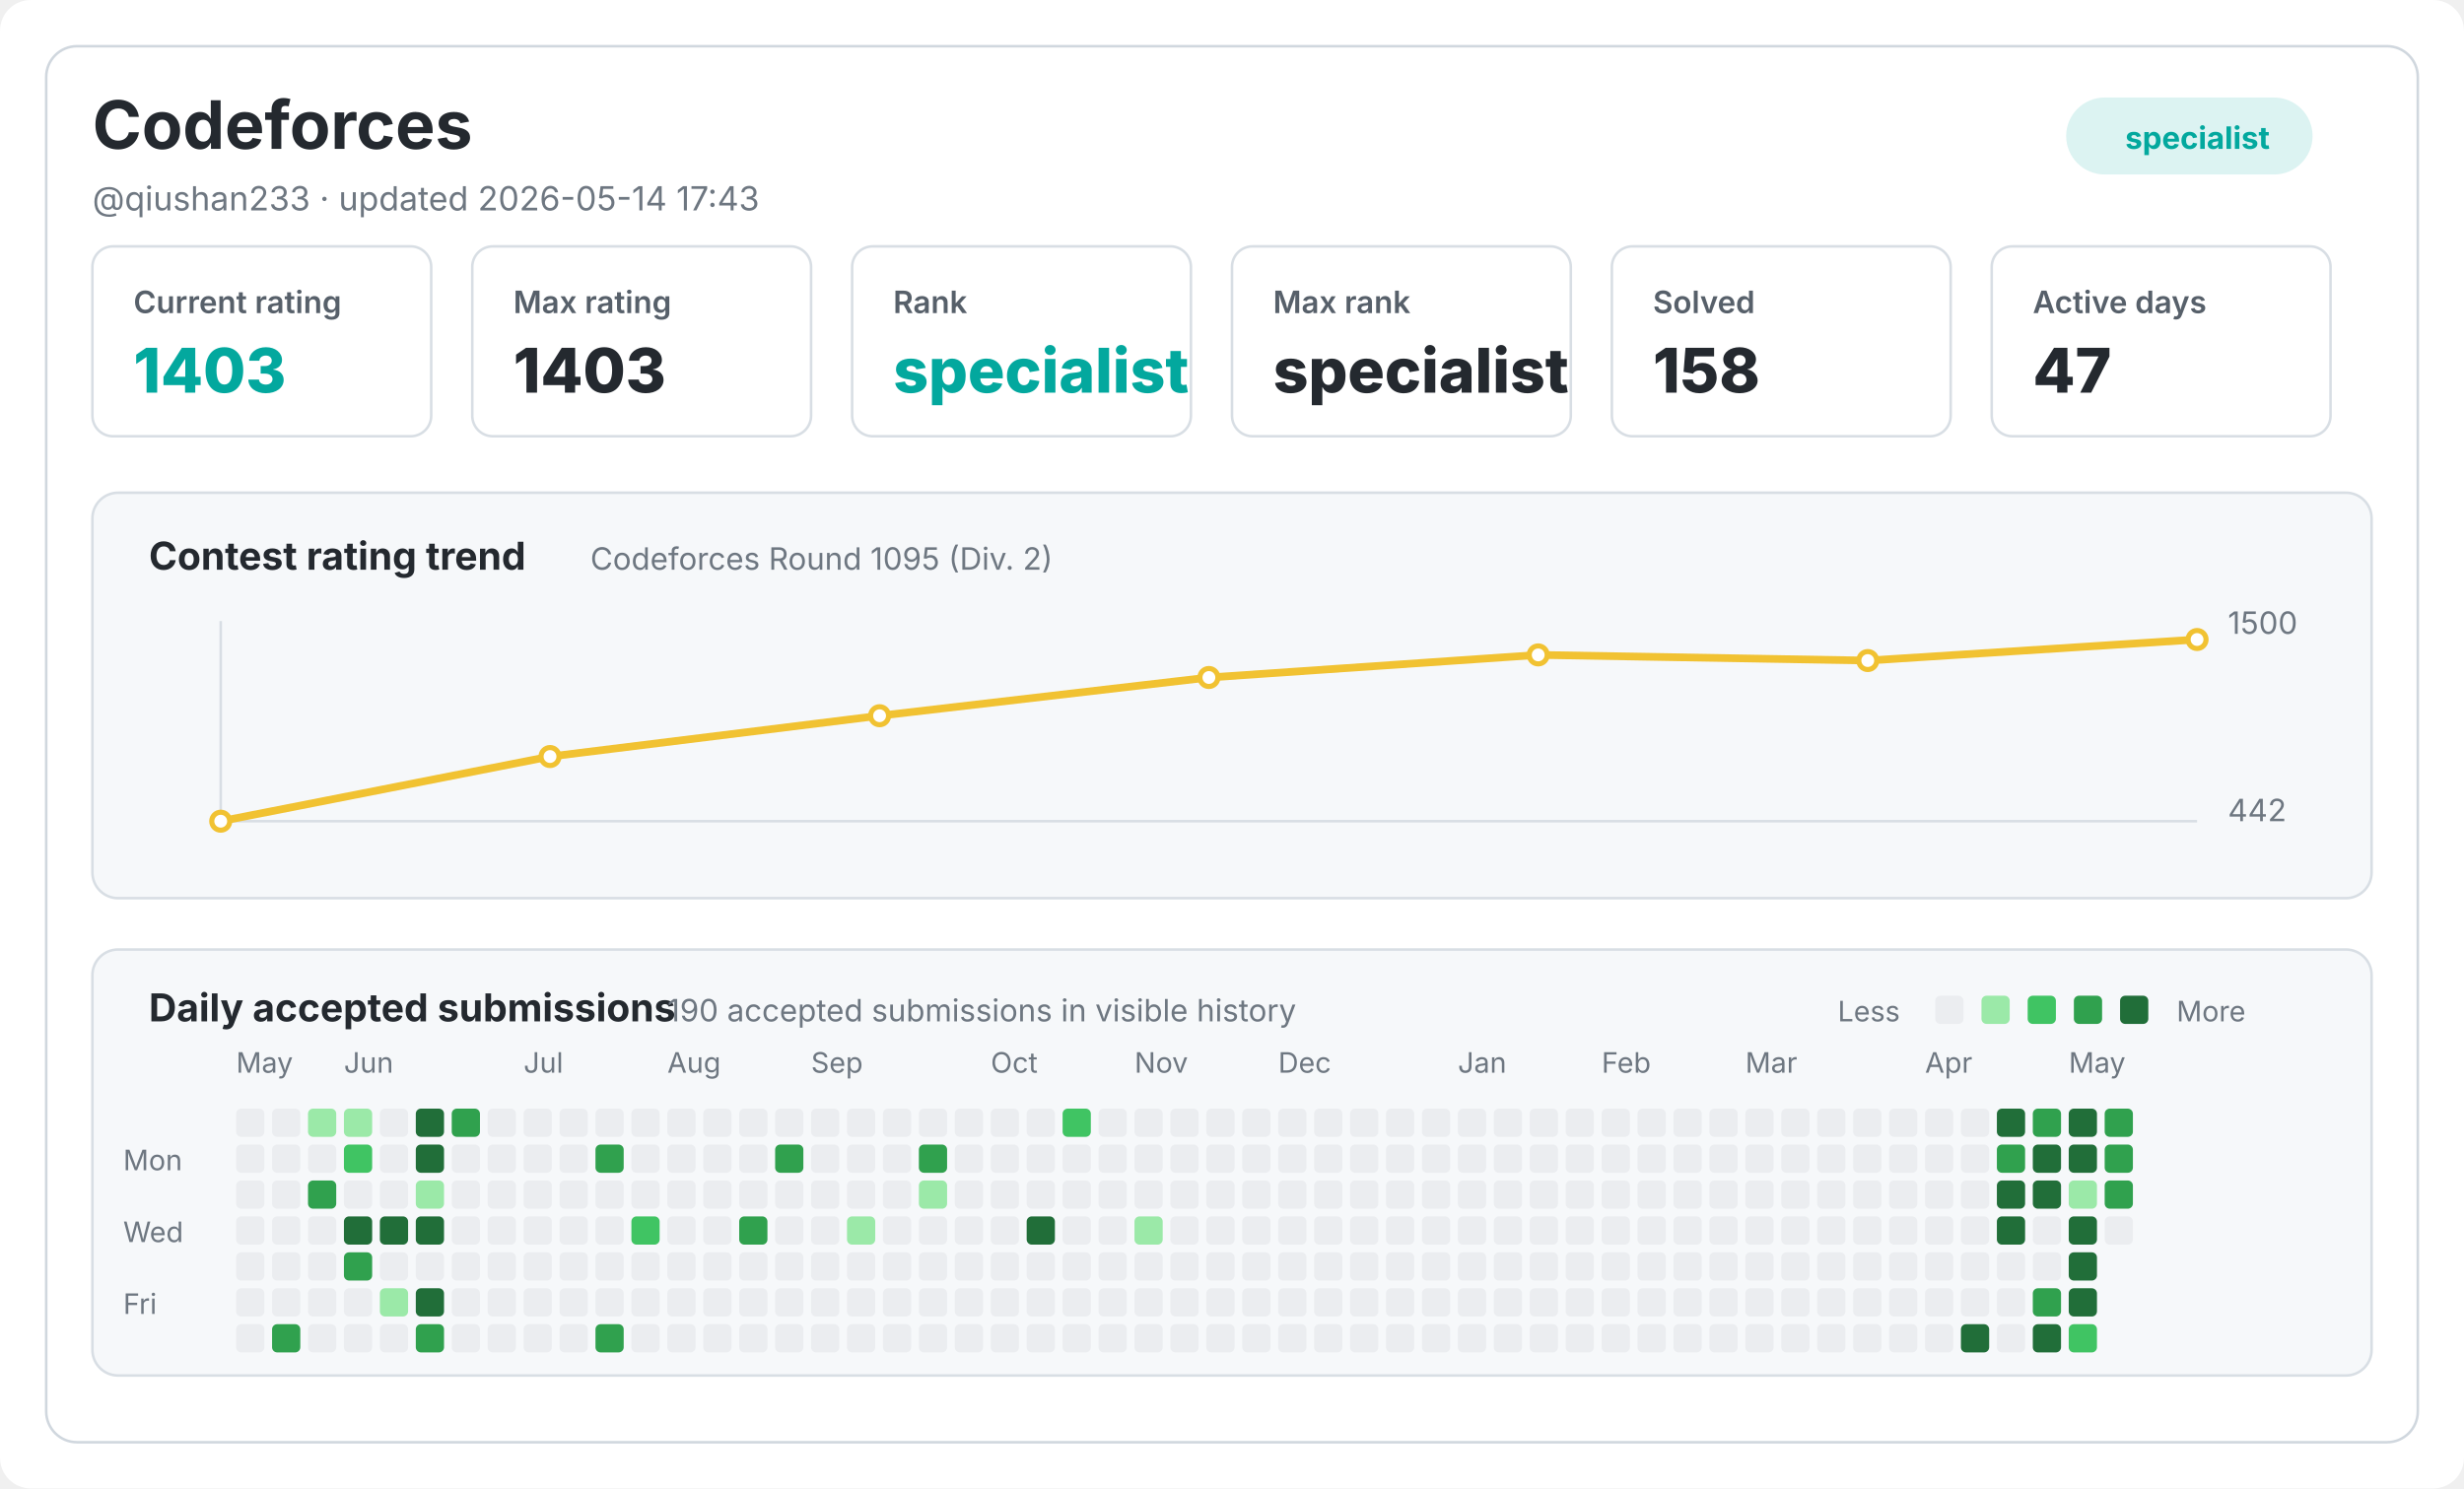
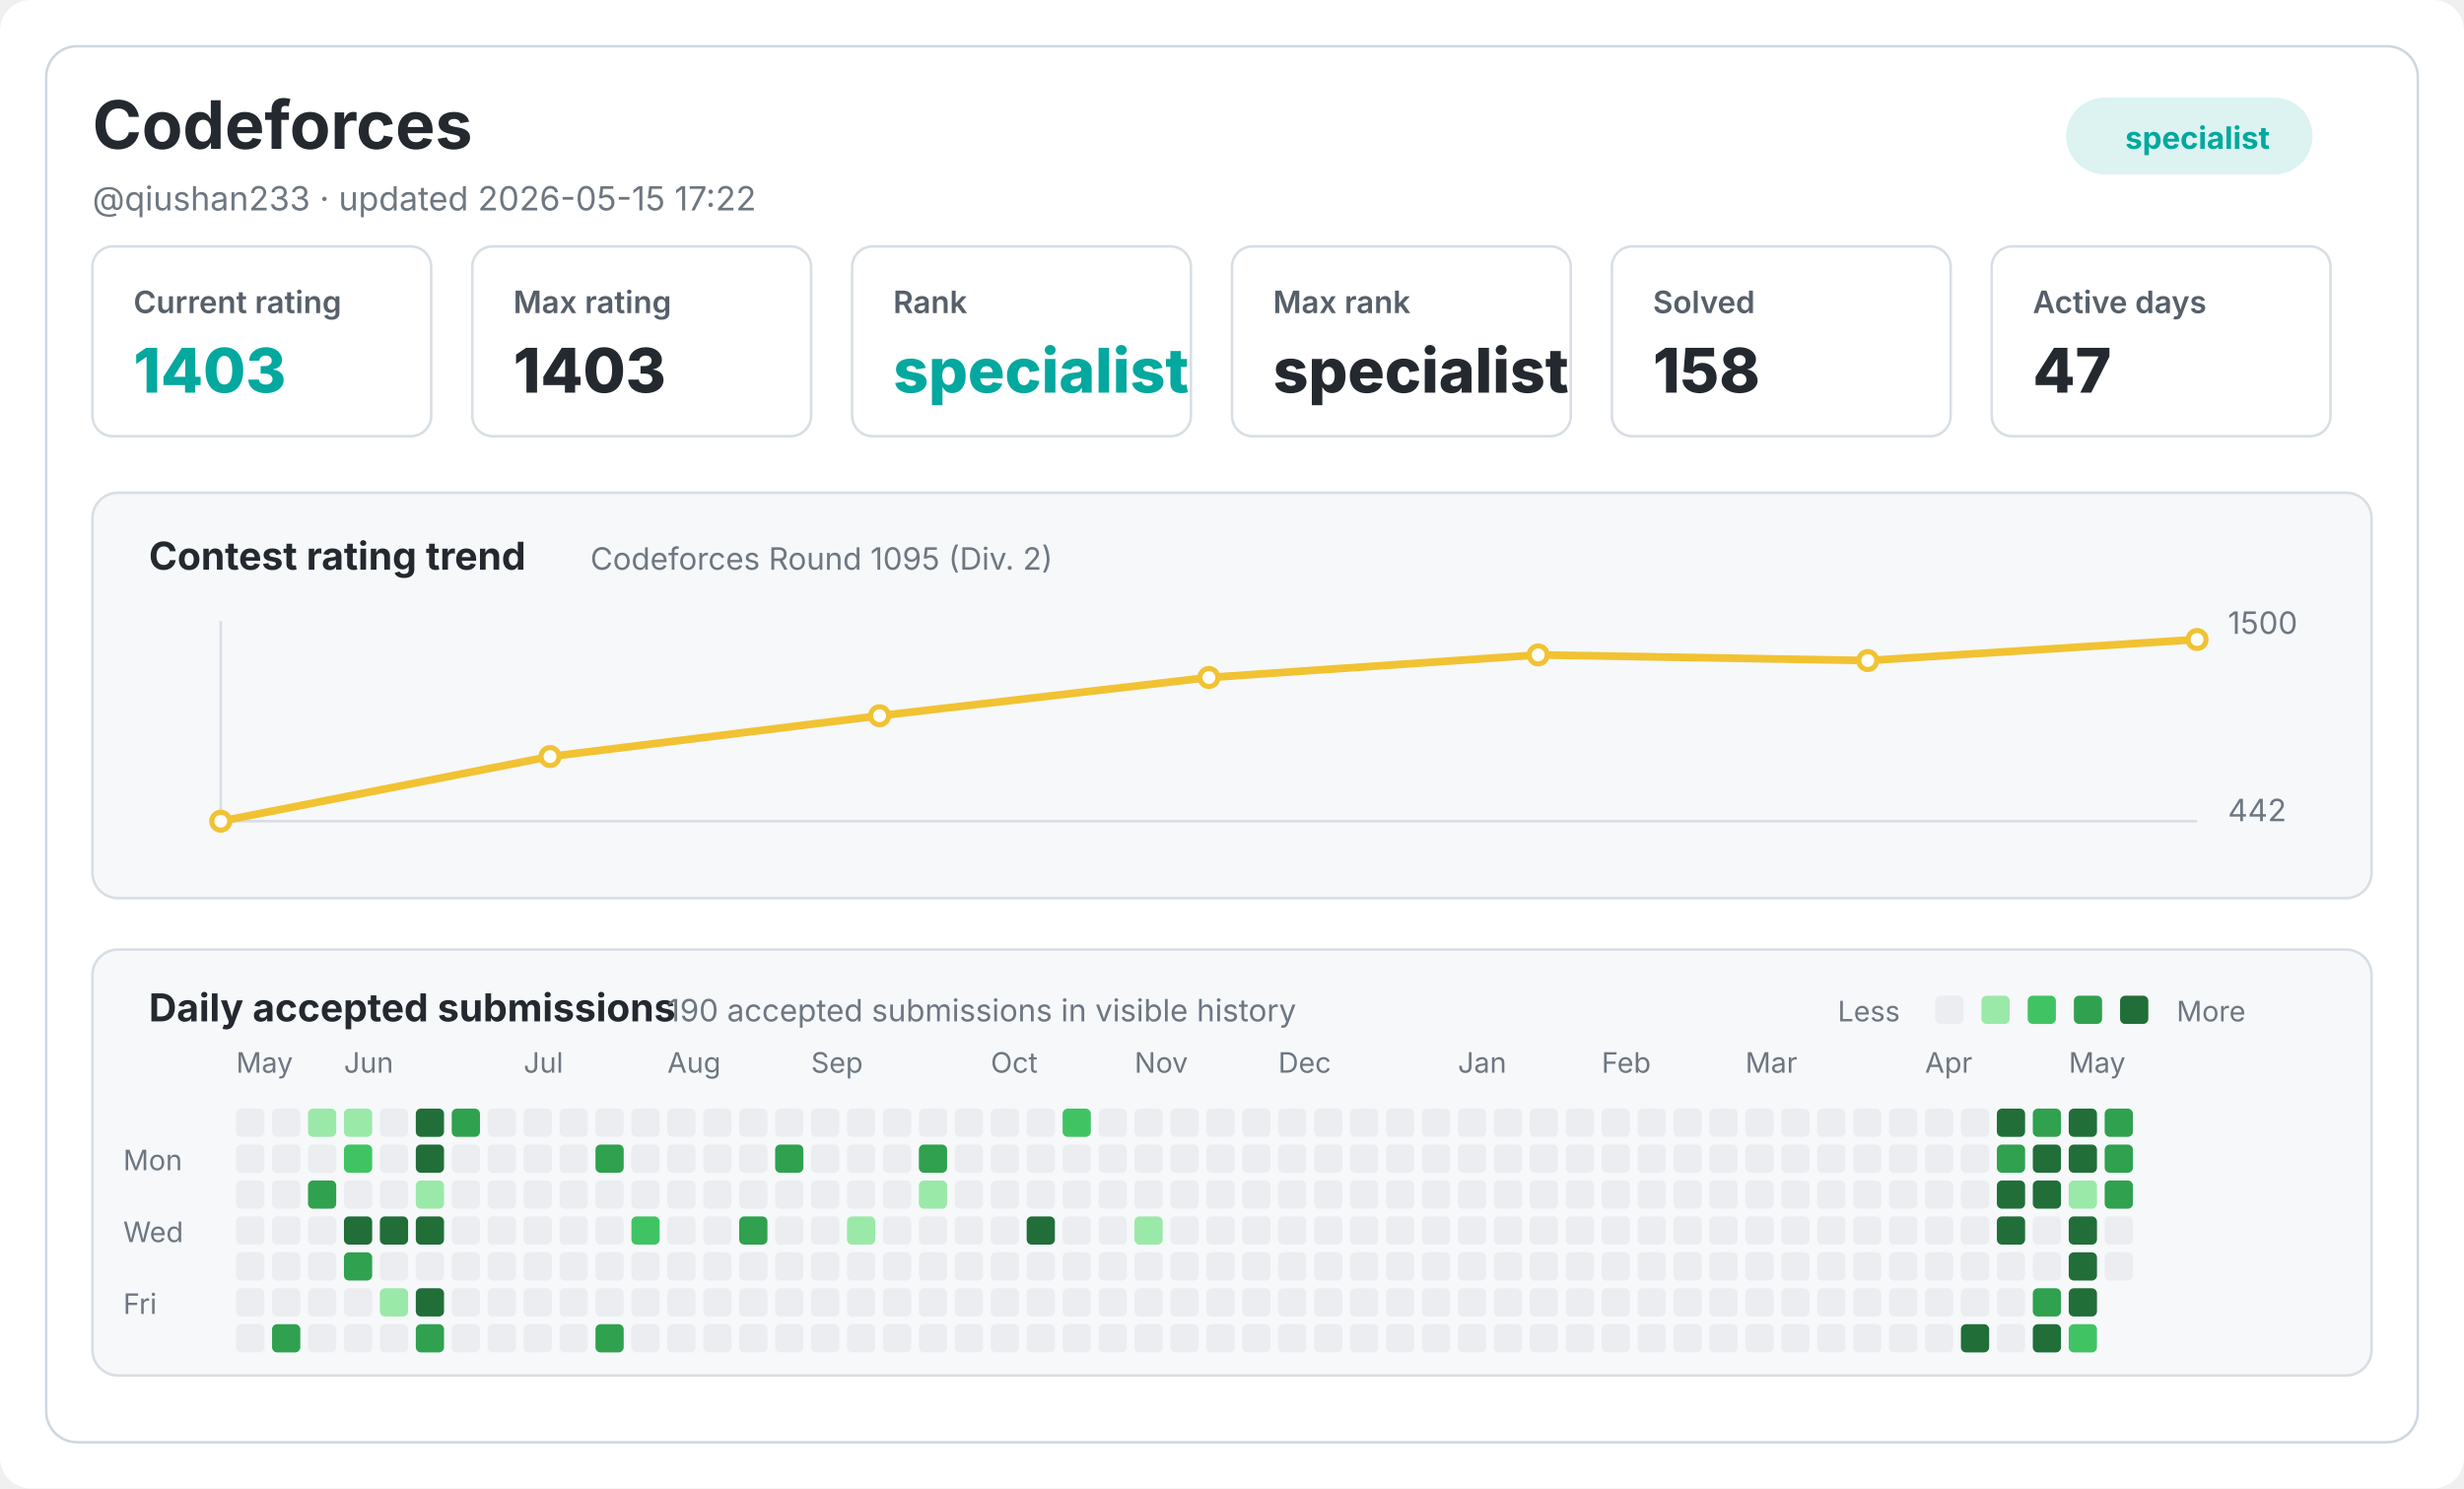
<svg xmlns="http://www.w3.org/2000/svg" width="960" height="580" viewBox="0 0 960 580" role="img" aria-label="Codeforces statistics for qiushan233">
  <style>
  .bg { fill: #ffffff; }
  .shell { fill: #ffffff; stroke: #d0d7de; }
  .soft { fill: #f6f8fa; stroke: #d8dee4; }
  .metric-card { fill: #ffffff; stroke: #d8dee4; }
  .title { font: 700 26px -apple-system,BlinkMacSystemFont,"Segoe UI",sans-serif; fill: #24292f; }
  .subtitle { font: 13px -apple-system,BlinkMacSystemFont,"Segoe UI",sans-serif; fill: #6e7781; }
  .section-title { font: 700 15px -apple-system,BlinkMacSystemFont,"Segoe UI",sans-serif; fill: #24292f; }
  .metric-label { font: 600 12px -apple-system,BlinkMacSystemFont,"Segoe UI",sans-serif; fill: #57606a; }
  .metric-value { font: 800 24px -apple-system,BlinkMacSystemFont,"Segoe UI",sans-serif; fill: #24292f; }
  .muted { font: 12px -apple-system,BlinkMacSystemFont,"Segoe UI",sans-serif; fill: #6e7781; }
  .small { font-size: 11px; }
  .rank { fill: #03a89e; }
  .grid { stroke: #d8dee4; stroke-width: 1; }
  .badge-bg { fill: #03a89e; opacity: 0.14; }
  .badge-text { font: 700 12px -apple-system,BlinkMacSystemFont,"Segoe UI",sans-serif; fill: #03a89e; }
  .heat-cell { cursor: default; transition: stroke 0.12s ease, stroke-width 0.12s ease; }
  .heat-cell:hover { stroke: #0969da; stroke-width: 1.5; }
</style>
  <rect class="bg" width="960" height="580" rx="12" />
  <rect class="shell" x="18" y="18" width="924" height="544" rx="12" />
  <text x="36" y="58" class="title">Codeforces</text>
-   <text x="36" y="82" class="subtitle">@qiushan233 · updated 2026-05-14 17:43</text>
+   <text x="36" y="82" class="subtitle">@qiushan233 · updated 2026-05-15 17:22</text>
  <rect x="805" y="38" width="96" height="30" rx="15" class="badge-bg" />
  <text x="828" y="58" class="badge-text">specialist</text>
  <rect x="36" y="96" width="132" height="74" rx="8" class="metric-card" />
  <text x="52" y="122" class="metric-label">Current rating</text>
  <text x="52" y="153" class="metric-value rank">1403</text>
  <rect x="184" y="96" width="132" height="74" rx="8" class="metric-card" />
  <text x="200" y="122" class="metric-label">Max rating</text>
  <text x="200" y="153" class="metric-value">1403</text>
  <rect x="332" y="96" width="132" height="74" rx="8" class="metric-card" />
  <text x="348" y="122" class="metric-label">Rank</text>
  <text x="348" y="153" class="metric-value rank">specialist</text>
  <rect x="480" y="96" width="132" height="74" rx="8" class="metric-card" />
  <text x="496" y="122" class="metric-label">Max rank</text>
  <text x="496" y="153" class="metric-value">specialist</text>
  <rect x="628" y="96" width="132" height="74" rx="8" class="metric-card" />
  <text x="644" y="122" class="metric-label">Solved</text>
  <text x="644" y="153" class="metric-value">158</text>
  <rect x="776" y="96" width="132" height="74" rx="8" class="metric-card" />
  <text x="792" y="122" class="metric-label">Active days</text>
  <text x="792" y="153" class="metric-value">47</text>
  <rect class="soft" x="36" y="192" width="888" height="158" rx="10" />
  <text x="58" y="222" class="section-title">Contest rating trend</text>
  <text x="230" y="222" class="muted">Codeforces Round 1095 (Div. 2)</text>
  <line x1="86" y1="320" x2="856" y2="320" class="grid" />
  <line x1="86" y1="242" x2="86" y2="320" class="grid" />
  <text x="868" y="247" class="muted">1500</text>
  <text x="868" y="320" class="muted">442</text>
  <polyline points="86.0,320.0 214.3,294.8 342.7,278.9 471.0,264.0 599.3,255.2 727.7,257.4 856.0,249.2" fill="none" stroke="#f1c232" stroke-width="3" stroke-linecap="round" stroke-linejoin="round" />
  <circle cx="86.0" cy="320.0" r="3.5" fill="#fff" stroke="#f1c232" stroke-width="2" />
  <circle cx="214.3" cy="294.8" r="3.5" fill="#fff" stroke="#f1c232" stroke-width="2" />
  <circle cx="342.7" cy="278.9" r="3.5" fill="#fff" stroke="#f1c232" stroke-width="2" />
  <circle cx="471.0" cy="264.0" r="3.5" fill="#fff" stroke="#f1c232" stroke-width="2" />
  <circle cx="599.3" cy="255.2" r="3.5" fill="#fff" stroke="#f1c232" stroke-width="2" />
  <circle cx="727.7" cy="257.4" r="3.5" fill="#fff" stroke="#f1c232" stroke-width="2" />
  <circle cx="856.0" cy="249.2" r="3.5" fill="#fff" stroke="#f1c232" stroke-width="2" />
  <rect class="soft" x="36" y="370" width="888" height="166" rx="10" />
  <text x="58" y="398" class="section-title">Daily accepted submissions</text>
  <text x="260" y="398" class="muted">190 accepted submissions in visible history</text>
  <text x="92" y="418" class="muted small">May</text>
  <text x="134" y="418" class="muted small">Jun</text>
  <text x="204" y="418" class="muted small">Jul</text>
  <text x="260" y="418" class="muted small">Aug</text>
  <text x="316" y="418" class="muted small">Sep</text>
  <text x="386" y="418" class="muted small">Oct</text>
  <text x="442" y="418" class="muted small">Nov</text>
  <text x="498" y="418" class="muted small">Dec</text>
  <text x="568" y="418" class="muted small">Jan</text>
  <text x="624" y="418" class="muted small">Feb</text>
  <text x="680" y="418" class="muted small">Mar</text>
  <text x="750" y="418" class="muted small">Apr</text>
  <text x="806" y="418" class="muted small">May</text>
  <text x="48" y="456" class="muted small">Mon</text>
  <text x="48" y="484" class="muted small">Wed</text>
  <text x="48" y="512" class="muted small">Fri</text>
  <rect class="heat-cell" x="92" y="432" width="11" height="11" rx="2" fill="#ebedf0" />
  <rect class="heat-cell" x="92" y="446" width="11" height="11" rx="2" fill="#ebedf0" />
  <rect class="heat-cell" x="92" y="460" width="11" height="11" rx="2" fill="#ebedf0" />
  <rect class="heat-cell" x="92" y="474" width="11" height="11" rx="2" fill="#ebedf0" />
  <rect class="heat-cell" x="92" y="488" width="11" height="11" rx="2" fill="#ebedf0" />
  <rect class="heat-cell" x="92" y="502" width="11" height="11" rx="2" fill="#ebedf0" />
  <rect class="heat-cell" x="92" y="516" width="11" height="11" rx="2" fill="#ebedf0" />
  <rect class="heat-cell" x="106" y="432" width="11" height="11" rx="2" fill="#ebedf0" />
  <rect class="heat-cell" x="106" y="446" width="11" height="11" rx="2" fill="#ebedf0" />
  <rect class="heat-cell" x="106" y="460" width="11" height="11" rx="2" fill="#ebedf0" />
  <rect class="heat-cell" x="106" y="474" width="11" height="11" rx="2" fill="#ebedf0" />
  <rect class="heat-cell" x="106" y="488" width="11" height="11" rx="2" fill="#ebedf0" />
  <rect class="heat-cell" x="106" y="502" width="11" height="11" rx="2" fill="#ebedf0" />
  <rect class="heat-cell" x="106" y="516" width="11" height="11" rx="2" fill="#30a14e" />
  <rect class="heat-cell" x="120" y="432" width="11" height="11" rx="2" fill="#9be9a8" />
  <rect class="heat-cell" x="120" y="446" width="11" height="11" rx="2" fill="#ebedf0" />
  <rect class="heat-cell" x="120" y="460" width="11" height="11" rx="2" fill="#30a14e" />
  <rect class="heat-cell" x="120" y="474" width="11" height="11" rx="2" fill="#ebedf0" />
  <rect class="heat-cell" x="120" y="488" width="11" height="11" rx="2" fill="#ebedf0" />
  <rect class="heat-cell" x="120" y="502" width="11" height="11" rx="2" fill="#ebedf0" />
  <rect class="heat-cell" x="120" y="516" width="11" height="11" rx="2" fill="#ebedf0" />
  <rect class="heat-cell" x="134" y="432" width="11" height="11" rx="2" fill="#9be9a8" />
  <rect class="heat-cell" x="134" y="446" width="11" height="11" rx="2" fill="#40c463" />
  <rect class="heat-cell" x="134" y="460" width="11" height="11" rx="2" fill="#ebedf0" />
  <rect class="heat-cell" x="134" y="474" width="11" height="11" rx="2" fill="#216e39" />
  <rect class="heat-cell" x="134" y="488" width="11" height="11" rx="2" fill="#30a14e" />
  <rect class="heat-cell" x="134" y="502" width="11" height="11" rx="2" fill="#ebedf0" />
  <rect class="heat-cell" x="134" y="516" width="11" height="11" rx="2" fill="#ebedf0" />
  <rect class="heat-cell" x="148" y="432" width="11" height="11" rx="2" fill="#ebedf0" />
  <rect class="heat-cell" x="148" y="446" width="11" height="11" rx="2" fill="#ebedf0" />
  <rect class="heat-cell" x="148" y="460" width="11" height="11" rx="2" fill="#ebedf0" />
  <rect class="heat-cell" x="148" y="474" width="11" height="11" rx="2" fill="#216e39" />
  <rect class="heat-cell" x="148" y="488" width="11" height="11" rx="2" fill="#ebedf0" />
  <rect class="heat-cell" x="148" y="502" width="11" height="11" rx="2" fill="#9be9a8" />
  <rect class="heat-cell" x="148" y="516" width="11" height="11" rx="2" fill="#ebedf0" />
  <rect class="heat-cell" x="162" y="432" width="11" height="11" rx="2" fill="#216e39" />
  <rect class="heat-cell" x="162" y="446" width="11" height="11" rx="2" fill="#216e39" />
  <rect class="heat-cell" x="162" y="460" width="11" height="11" rx="2" fill="#9be9a8" />
  <rect class="heat-cell" x="162" y="474" width="11" height="11" rx="2" fill="#216e39" />
  <rect class="heat-cell" x="162" y="488" width="11" height="11" rx="2" fill="#ebedf0" />
  <rect class="heat-cell" x="162" y="502" width="11" height="11" rx="2" fill="#216e39" />
  <rect class="heat-cell" x="162" y="516" width="11" height="11" rx="2" fill="#30a14e" />
  <rect class="heat-cell" x="176" y="432" width="11" height="11" rx="2" fill="#30a14e" />
  <rect class="heat-cell" x="176" y="446" width="11" height="11" rx="2" fill="#ebedf0" />
  <rect class="heat-cell" x="176" y="460" width="11" height="11" rx="2" fill="#ebedf0" />
  <rect class="heat-cell" x="176" y="474" width="11" height="11" rx="2" fill="#ebedf0" />
  <rect class="heat-cell" x="176" y="488" width="11" height="11" rx="2" fill="#ebedf0" />
  <rect class="heat-cell" x="176" y="502" width="11" height="11" rx="2" fill="#ebedf0" />
  <rect class="heat-cell" x="176" y="516" width="11" height="11" rx="2" fill="#ebedf0" />
  <rect class="heat-cell" x="190" y="432" width="11" height="11" rx="2" fill="#ebedf0" />
  <rect class="heat-cell" x="190" y="446" width="11" height="11" rx="2" fill="#ebedf0" />
  <rect class="heat-cell" x="190" y="460" width="11" height="11" rx="2" fill="#ebedf0" />
  <rect class="heat-cell" x="190" y="474" width="11" height="11" rx="2" fill="#ebedf0" />
  <rect class="heat-cell" x="190" y="488" width="11" height="11" rx="2" fill="#ebedf0" />
  <rect class="heat-cell" x="190" y="502" width="11" height="11" rx="2" fill="#ebedf0" />
  <rect class="heat-cell" x="190" y="516" width="11" height="11" rx="2" fill="#ebedf0" />
  <rect class="heat-cell" x="204" y="432" width="11" height="11" rx="2" fill="#ebedf0" />
  <rect class="heat-cell" x="204" y="446" width="11" height="11" rx="2" fill="#ebedf0" />
  <rect class="heat-cell" x="204" y="460" width="11" height="11" rx="2" fill="#ebedf0" />
  <rect class="heat-cell" x="204" y="474" width="11" height="11" rx="2" fill="#ebedf0" />
  <rect class="heat-cell" x="204" y="488" width="11" height="11" rx="2" fill="#ebedf0" />
  <rect class="heat-cell" x="204" y="502" width="11" height="11" rx="2" fill="#ebedf0" />
  <rect class="heat-cell" x="204" y="516" width="11" height="11" rx="2" fill="#ebedf0" />
  <rect class="heat-cell" x="218" y="432" width="11" height="11" rx="2" fill="#ebedf0" />
  <rect class="heat-cell" x="218" y="446" width="11" height="11" rx="2" fill="#ebedf0" />
  <rect class="heat-cell" x="218" y="460" width="11" height="11" rx="2" fill="#ebedf0" />
  <rect class="heat-cell" x="218" y="474" width="11" height="11" rx="2" fill="#ebedf0" />
  <rect class="heat-cell" x="218" y="488" width="11" height="11" rx="2" fill="#ebedf0" />
  <rect class="heat-cell" x="218" y="502" width="11" height="11" rx="2" fill="#ebedf0" />
  <rect class="heat-cell" x="218" y="516" width="11" height="11" rx="2" fill="#ebedf0" />
  <rect class="heat-cell" x="232" y="432" width="11" height="11" rx="2" fill="#ebedf0" />
  <rect class="heat-cell" x="232" y="446" width="11" height="11" rx="2" fill="#30a14e" />
  <rect class="heat-cell" x="232" y="460" width="11" height="11" rx="2" fill="#ebedf0" />
  <rect class="heat-cell" x="232" y="474" width="11" height="11" rx="2" fill="#ebedf0" />
  <rect class="heat-cell" x="232" y="488" width="11" height="11" rx="2" fill="#ebedf0" />
  <rect class="heat-cell" x="232" y="502" width="11" height="11" rx="2" fill="#ebedf0" />
  <rect class="heat-cell" x="232" y="516" width="11" height="11" rx="2" fill="#30a14e" />
  <rect class="heat-cell" x="246" y="432" width="11" height="11" rx="2" fill="#ebedf0" />
  <rect class="heat-cell" x="246" y="446" width="11" height="11" rx="2" fill="#ebedf0" />
  <rect class="heat-cell" x="246" y="460" width="11" height="11" rx="2" fill="#ebedf0" />
  <rect class="heat-cell" x="246" y="474" width="11" height="11" rx="2" fill="#40c463" />
  <rect class="heat-cell" x="246" y="488" width="11" height="11" rx="2" fill="#ebedf0" />
  <rect class="heat-cell" x="246" y="502" width="11" height="11" rx="2" fill="#ebedf0" />
  <rect class="heat-cell" x="246" y="516" width="11" height="11" rx="2" fill="#ebedf0" />
  <rect class="heat-cell" x="260" y="432" width="11" height="11" rx="2" fill="#ebedf0" />
  <rect class="heat-cell" x="260" y="446" width="11" height="11" rx="2" fill="#ebedf0" />
  <rect class="heat-cell" x="260" y="460" width="11" height="11" rx="2" fill="#ebedf0" />
  <rect class="heat-cell" x="260" y="474" width="11" height="11" rx="2" fill="#ebedf0" />
  <rect class="heat-cell" x="260" y="488" width="11" height="11" rx="2" fill="#ebedf0" />
  <rect class="heat-cell" x="260" y="502" width="11" height="11" rx="2" fill="#ebedf0" />
  <rect class="heat-cell" x="260" y="516" width="11" height="11" rx="2" fill="#ebedf0" />
  <rect class="heat-cell" x="274" y="432" width="11" height="11" rx="2" fill="#ebedf0" />
  <rect class="heat-cell" x="274" y="446" width="11" height="11" rx="2" fill="#ebedf0" />
  <rect class="heat-cell" x="274" y="460" width="11" height="11" rx="2" fill="#ebedf0" />
  <rect class="heat-cell" x="274" y="474" width="11" height="11" rx="2" fill="#ebedf0" />
  <rect class="heat-cell" x="274" y="488" width="11" height="11" rx="2" fill="#ebedf0" />
  <rect class="heat-cell" x="274" y="502" width="11" height="11" rx="2" fill="#ebedf0" />
  <rect class="heat-cell" x="274" y="516" width="11" height="11" rx="2" fill="#ebedf0" />
  <rect class="heat-cell" x="288" y="432" width="11" height="11" rx="2" fill="#ebedf0" />
  <rect class="heat-cell" x="288" y="446" width="11" height="11" rx="2" fill="#ebedf0" />
  <rect class="heat-cell" x="288" y="460" width="11" height="11" rx="2" fill="#ebedf0" />
  <rect class="heat-cell" x="288" y="474" width="11" height="11" rx="2" fill="#30a14e" />
  <rect class="heat-cell" x="288" y="488" width="11" height="11" rx="2" fill="#ebedf0" />
  <rect class="heat-cell" x="288" y="502" width="11" height="11" rx="2" fill="#ebedf0" />
  <rect class="heat-cell" x="288" y="516" width="11" height="11" rx="2" fill="#ebedf0" />
  <rect class="heat-cell" x="302" y="432" width="11" height="11" rx="2" fill="#ebedf0" />
  <rect class="heat-cell" x="302" y="446" width="11" height="11" rx="2" fill="#30a14e" />
  <rect class="heat-cell" x="302" y="460" width="11" height="11" rx="2" fill="#ebedf0" />
  <rect class="heat-cell" x="302" y="474" width="11" height="11" rx="2" fill="#ebedf0" />
  <rect class="heat-cell" x="302" y="488" width="11" height="11" rx="2" fill="#ebedf0" />
  <rect class="heat-cell" x="302" y="502" width="11" height="11" rx="2" fill="#ebedf0" />
  <rect class="heat-cell" x="302" y="516" width="11" height="11" rx="2" fill="#ebedf0" />
  <rect class="heat-cell" x="316" y="432" width="11" height="11" rx="2" fill="#ebedf0" />
  <rect class="heat-cell" x="316" y="446" width="11" height="11" rx="2" fill="#ebedf0" />
  <rect class="heat-cell" x="316" y="460" width="11" height="11" rx="2" fill="#ebedf0" />
  <rect class="heat-cell" x="316" y="474" width="11" height="11" rx="2" fill="#ebedf0" />
  <rect class="heat-cell" x="316" y="488" width="11" height="11" rx="2" fill="#ebedf0" />
  <rect class="heat-cell" x="316" y="502" width="11" height="11" rx="2" fill="#ebedf0" />
  <rect class="heat-cell" x="316" y="516" width="11" height="11" rx="2" fill="#ebedf0" />
  <rect class="heat-cell" x="330" y="432" width="11" height="11" rx="2" fill="#ebedf0" />
  <rect class="heat-cell" x="330" y="446" width="11" height="11" rx="2" fill="#ebedf0" />
  <rect class="heat-cell" x="330" y="460" width="11" height="11" rx="2" fill="#ebedf0" />
  <rect class="heat-cell" x="330" y="474" width="11" height="11" rx="2" fill="#9be9a8" />
  <rect class="heat-cell" x="330" y="488" width="11" height="11" rx="2" fill="#ebedf0" />
  <rect class="heat-cell" x="330" y="502" width="11" height="11" rx="2" fill="#ebedf0" />
  <rect class="heat-cell" x="330" y="516" width="11" height="11" rx="2" fill="#ebedf0" />
  <rect class="heat-cell" x="344" y="432" width="11" height="11" rx="2" fill="#ebedf0" />
  <rect class="heat-cell" x="344" y="446" width="11" height="11" rx="2" fill="#ebedf0" />
  <rect class="heat-cell" x="344" y="460" width="11" height="11" rx="2" fill="#ebedf0" />
  <rect class="heat-cell" x="344" y="474" width="11" height="11" rx="2" fill="#ebedf0" />
  <rect class="heat-cell" x="344" y="488" width="11" height="11" rx="2" fill="#ebedf0" />
  <rect class="heat-cell" x="344" y="502" width="11" height="11" rx="2" fill="#ebedf0" />
  <rect class="heat-cell" x="344" y="516" width="11" height="11" rx="2" fill="#ebedf0" />
  <rect class="heat-cell" x="358" y="432" width="11" height="11" rx="2" fill="#ebedf0" />
  <rect class="heat-cell" x="358" y="446" width="11" height="11" rx="2" fill="#30a14e" />
  <rect class="heat-cell" x="358" y="460" width="11" height="11" rx="2" fill="#9be9a8" />
  <rect class="heat-cell" x="358" y="474" width="11" height="11" rx="2" fill="#ebedf0" />
  <rect class="heat-cell" x="358" y="488" width="11" height="11" rx="2" fill="#ebedf0" />
  <rect class="heat-cell" x="358" y="502" width="11" height="11" rx="2" fill="#ebedf0" />
  <rect class="heat-cell" x="358" y="516" width="11" height="11" rx="2" fill="#ebedf0" />
  <rect class="heat-cell" x="372" y="432" width="11" height="11" rx="2" fill="#ebedf0" />
  <rect class="heat-cell" x="372" y="446" width="11" height="11" rx="2" fill="#ebedf0" />
  <rect class="heat-cell" x="372" y="460" width="11" height="11" rx="2" fill="#ebedf0" />
  <rect class="heat-cell" x="372" y="474" width="11" height="11" rx="2" fill="#ebedf0" />
  <rect class="heat-cell" x="372" y="488" width="11" height="11" rx="2" fill="#ebedf0" />
  <rect class="heat-cell" x="372" y="502" width="11" height="11" rx="2" fill="#ebedf0" />
  <rect class="heat-cell" x="372" y="516" width="11" height="11" rx="2" fill="#ebedf0" />
  <rect class="heat-cell" x="386" y="432" width="11" height="11" rx="2" fill="#ebedf0" />
  <rect class="heat-cell" x="386" y="446" width="11" height="11" rx="2" fill="#ebedf0" />
  <rect class="heat-cell" x="386" y="460" width="11" height="11" rx="2" fill="#ebedf0" />
  <rect class="heat-cell" x="386" y="474" width="11" height="11" rx="2" fill="#ebedf0" />
  <rect class="heat-cell" x="386" y="488" width="11" height="11" rx="2" fill="#ebedf0" />
  <rect class="heat-cell" x="386" y="502" width="11" height="11" rx="2" fill="#ebedf0" />
  <rect class="heat-cell" x="386" y="516" width="11" height="11" rx="2" fill="#ebedf0" />
  <rect class="heat-cell" x="400" y="432" width="11" height="11" rx="2" fill="#ebedf0" />
  <rect class="heat-cell" x="400" y="446" width="11" height="11" rx="2" fill="#ebedf0" />
  <rect class="heat-cell" x="400" y="460" width="11" height="11" rx="2" fill="#ebedf0" />
  <rect class="heat-cell" x="400" y="474" width="11" height="11" rx="2" fill="#216e39" />
  <rect class="heat-cell" x="400" y="488" width="11" height="11" rx="2" fill="#ebedf0" />
  <rect class="heat-cell" x="400" y="502" width="11" height="11" rx="2" fill="#ebedf0" />
  <rect class="heat-cell" x="400" y="516" width="11" height="11" rx="2" fill="#ebedf0" />
  <rect class="heat-cell" x="414" y="432" width="11" height="11" rx="2" fill="#40c463" />
  <rect class="heat-cell" x="414" y="446" width="11" height="11" rx="2" fill="#ebedf0" />
  <rect class="heat-cell" x="414" y="460" width="11" height="11" rx="2" fill="#ebedf0" />
  <rect class="heat-cell" x="414" y="474" width="11" height="11" rx="2" fill="#ebedf0" />
  <rect class="heat-cell" x="414" y="488" width="11" height="11" rx="2" fill="#ebedf0" />
  <rect class="heat-cell" x="414" y="502" width="11" height="11" rx="2" fill="#ebedf0" />
  <rect class="heat-cell" x="414" y="516" width="11" height="11" rx="2" fill="#ebedf0" />
  <rect class="heat-cell" x="428" y="432" width="11" height="11" rx="2" fill="#ebedf0" />
  <rect class="heat-cell" x="428" y="446" width="11" height="11" rx="2" fill="#ebedf0" />
  <rect class="heat-cell" x="428" y="460" width="11" height="11" rx="2" fill="#ebedf0" />
  <rect class="heat-cell" x="428" y="474" width="11" height="11" rx="2" fill="#ebedf0" />
  <rect class="heat-cell" x="428" y="488" width="11" height="11" rx="2" fill="#ebedf0" />
  <rect class="heat-cell" x="428" y="502" width="11" height="11" rx="2" fill="#ebedf0" />
  <rect class="heat-cell" x="428" y="516" width="11" height="11" rx="2" fill="#ebedf0" />
  <rect class="heat-cell" x="442" y="432" width="11" height="11" rx="2" fill="#ebedf0" />
  <rect class="heat-cell" x="442" y="446" width="11" height="11" rx="2" fill="#ebedf0" />
  <rect class="heat-cell" x="442" y="460" width="11" height="11" rx="2" fill="#ebedf0" />
  <rect class="heat-cell" x="442" y="474" width="11" height="11" rx="2" fill="#9be9a8" />
  <rect class="heat-cell" x="442" y="488" width="11" height="11" rx="2" fill="#ebedf0" />
  <rect class="heat-cell" x="442" y="502" width="11" height="11" rx="2" fill="#ebedf0" />
  <rect class="heat-cell" x="442" y="516" width="11" height="11" rx="2" fill="#ebedf0" />
  <rect class="heat-cell" x="456" y="432" width="11" height="11" rx="2" fill="#ebedf0" />
  <rect class="heat-cell" x="456" y="446" width="11" height="11" rx="2" fill="#ebedf0" />
  <rect class="heat-cell" x="456" y="460" width="11" height="11" rx="2" fill="#ebedf0" />
  <rect class="heat-cell" x="456" y="474" width="11" height="11" rx="2" fill="#ebedf0" />
  <rect class="heat-cell" x="456" y="488" width="11" height="11" rx="2" fill="#ebedf0" />
  <rect class="heat-cell" x="456" y="502" width="11" height="11" rx="2" fill="#ebedf0" />
  <rect class="heat-cell" x="456" y="516" width="11" height="11" rx="2" fill="#ebedf0" />
  <rect class="heat-cell" x="470" y="432" width="11" height="11" rx="2" fill="#ebedf0" />
  <rect class="heat-cell" x="470" y="446" width="11" height="11" rx="2" fill="#ebedf0" />
  <rect class="heat-cell" x="470" y="460" width="11" height="11" rx="2" fill="#ebedf0" />
  <rect class="heat-cell" x="470" y="474" width="11" height="11" rx="2" fill="#ebedf0" />
  <rect class="heat-cell" x="470" y="488" width="11" height="11" rx="2" fill="#ebedf0" />
  <rect class="heat-cell" x="470" y="502" width="11" height="11" rx="2" fill="#ebedf0" />
  <rect class="heat-cell" x="470" y="516" width="11" height="11" rx="2" fill="#ebedf0" />
  <rect class="heat-cell" x="484" y="432" width="11" height="11" rx="2" fill="#ebedf0" />
  <rect class="heat-cell" x="484" y="446" width="11" height="11" rx="2" fill="#ebedf0" />
  <rect class="heat-cell" x="484" y="460" width="11" height="11" rx="2" fill="#ebedf0" />
  <rect class="heat-cell" x="484" y="474" width="11" height="11" rx="2" fill="#ebedf0" />
  <rect class="heat-cell" x="484" y="488" width="11" height="11" rx="2" fill="#ebedf0" />
  <rect class="heat-cell" x="484" y="502" width="11" height="11" rx="2" fill="#ebedf0" />
  <rect class="heat-cell" x="484" y="516" width="11" height="11" rx="2" fill="#ebedf0" />
  <rect class="heat-cell" x="498" y="432" width="11" height="11" rx="2" fill="#ebedf0" />
  <rect class="heat-cell" x="498" y="446" width="11" height="11" rx="2" fill="#ebedf0" />
  <rect class="heat-cell" x="498" y="460" width="11" height="11" rx="2" fill="#ebedf0" />
  <rect class="heat-cell" x="498" y="474" width="11" height="11" rx="2" fill="#ebedf0" />
  <rect class="heat-cell" x="498" y="488" width="11" height="11" rx="2" fill="#ebedf0" />
  <rect class="heat-cell" x="498" y="502" width="11" height="11" rx="2" fill="#ebedf0" />
  <rect class="heat-cell" x="498" y="516" width="11" height="11" rx="2" fill="#ebedf0" />
  <rect class="heat-cell" x="512" y="432" width="11" height="11" rx="2" fill="#ebedf0" />
  <rect class="heat-cell" x="512" y="446" width="11" height="11" rx="2" fill="#ebedf0" />
  <rect class="heat-cell" x="512" y="460" width="11" height="11" rx="2" fill="#ebedf0" />
  <rect class="heat-cell" x="512" y="474" width="11" height="11" rx="2" fill="#ebedf0" />
  <rect class="heat-cell" x="512" y="488" width="11" height="11" rx="2" fill="#ebedf0" />
  <rect class="heat-cell" x="512" y="502" width="11" height="11" rx="2" fill="#ebedf0" />
  <rect class="heat-cell" x="512" y="516" width="11" height="11" rx="2" fill="#ebedf0" />
  <rect class="heat-cell" x="526" y="432" width="11" height="11" rx="2" fill="#ebedf0" />
  <rect class="heat-cell" x="526" y="446" width="11" height="11" rx="2" fill="#ebedf0" />
  <rect class="heat-cell" x="526" y="460" width="11" height="11" rx="2" fill="#ebedf0" />
  <rect class="heat-cell" x="526" y="474" width="11" height="11" rx="2" fill="#ebedf0" />
  <rect class="heat-cell" x="526" y="488" width="11" height="11" rx="2" fill="#ebedf0" />
  <rect class="heat-cell" x="526" y="502" width="11" height="11" rx="2" fill="#ebedf0" />
  <rect class="heat-cell" x="526" y="516" width="11" height="11" rx="2" fill="#ebedf0" />
  <rect class="heat-cell" x="540" y="432" width="11" height="11" rx="2" fill="#ebedf0" />
  <rect class="heat-cell" x="540" y="446" width="11" height="11" rx="2" fill="#ebedf0" />
  <rect class="heat-cell" x="540" y="460" width="11" height="11" rx="2" fill="#ebedf0" />
  <rect class="heat-cell" x="540" y="474" width="11" height="11" rx="2" fill="#ebedf0" />
  <rect class="heat-cell" x="540" y="488" width="11" height="11" rx="2" fill="#ebedf0" />
  <rect class="heat-cell" x="540" y="502" width="11" height="11" rx="2" fill="#ebedf0" />
  <rect class="heat-cell" x="540" y="516" width="11" height="11" rx="2" fill="#ebedf0" />
  <rect class="heat-cell" x="554" y="432" width="11" height="11" rx="2" fill="#ebedf0" />
  <rect class="heat-cell" x="554" y="446" width="11" height="11" rx="2" fill="#ebedf0" />
  <rect class="heat-cell" x="554" y="460" width="11" height="11" rx="2" fill="#ebedf0" />
  <rect class="heat-cell" x="554" y="474" width="11" height="11" rx="2" fill="#ebedf0" />
  <rect class="heat-cell" x="554" y="488" width="11" height="11" rx="2" fill="#ebedf0" />
  <rect class="heat-cell" x="554" y="502" width="11" height="11" rx="2" fill="#ebedf0" />
  <rect class="heat-cell" x="554" y="516" width="11" height="11" rx="2" fill="#ebedf0" />
  <rect class="heat-cell" x="568" y="432" width="11" height="11" rx="2" fill="#ebedf0" />
  <rect class="heat-cell" x="568" y="446" width="11" height="11" rx="2" fill="#ebedf0" />
  <rect class="heat-cell" x="568" y="460" width="11" height="11" rx="2" fill="#ebedf0" />
  <rect class="heat-cell" x="568" y="474" width="11" height="11" rx="2" fill="#ebedf0" />
  <rect class="heat-cell" x="568" y="488" width="11" height="11" rx="2" fill="#ebedf0" />
  <rect class="heat-cell" x="568" y="502" width="11" height="11" rx="2" fill="#ebedf0" />
  <rect class="heat-cell" x="568" y="516" width="11" height="11" rx="2" fill="#ebedf0" />
  <rect class="heat-cell" x="582" y="432" width="11" height="11" rx="2" fill="#ebedf0" />
  <rect class="heat-cell" x="582" y="446" width="11" height="11" rx="2" fill="#ebedf0" />
  <rect class="heat-cell" x="582" y="460" width="11" height="11" rx="2" fill="#ebedf0" />
  <rect class="heat-cell" x="582" y="474" width="11" height="11" rx="2" fill="#ebedf0" />
  <rect class="heat-cell" x="582" y="488" width="11" height="11" rx="2" fill="#ebedf0" />
  <rect class="heat-cell" x="582" y="502" width="11" height="11" rx="2" fill="#ebedf0" />
  <rect class="heat-cell" x="582" y="516" width="11" height="11" rx="2" fill="#ebedf0" />
  <rect class="heat-cell" x="596" y="432" width="11" height="11" rx="2" fill="#ebedf0" />
  <rect class="heat-cell" x="596" y="446" width="11" height="11" rx="2" fill="#ebedf0" />
  <rect class="heat-cell" x="596" y="460" width="11" height="11" rx="2" fill="#ebedf0" />
  <rect class="heat-cell" x="596" y="474" width="11" height="11" rx="2" fill="#ebedf0" />
  <rect class="heat-cell" x="596" y="488" width="11" height="11" rx="2" fill="#ebedf0" />
  <rect class="heat-cell" x="596" y="502" width="11" height="11" rx="2" fill="#ebedf0" />
  <rect class="heat-cell" x="596" y="516" width="11" height="11" rx="2" fill="#ebedf0" />
  <rect class="heat-cell" x="610" y="432" width="11" height="11" rx="2" fill="#ebedf0" />
  <rect class="heat-cell" x="610" y="446" width="11" height="11" rx="2" fill="#ebedf0" />
  <rect class="heat-cell" x="610" y="460" width="11" height="11" rx="2" fill="#ebedf0" />
  <rect class="heat-cell" x="610" y="474" width="11" height="11" rx="2" fill="#ebedf0" />
  <rect class="heat-cell" x="610" y="488" width="11" height="11" rx="2" fill="#ebedf0" />
  <rect class="heat-cell" x="610" y="502" width="11" height="11" rx="2" fill="#ebedf0" />
  <rect class="heat-cell" x="610" y="516" width="11" height="11" rx="2" fill="#ebedf0" />
  <rect class="heat-cell" x="624" y="432" width="11" height="11" rx="2" fill="#ebedf0" />
  <rect class="heat-cell" x="624" y="446" width="11" height="11" rx="2" fill="#ebedf0" />
  <rect class="heat-cell" x="624" y="460" width="11" height="11" rx="2" fill="#ebedf0" />
  <rect class="heat-cell" x="624" y="474" width="11" height="11" rx="2" fill="#ebedf0" />
  <rect class="heat-cell" x="624" y="488" width="11" height="11" rx="2" fill="#ebedf0" />
  <rect class="heat-cell" x="624" y="502" width="11" height="11" rx="2" fill="#ebedf0" />
  <rect class="heat-cell" x="624" y="516" width="11" height="11" rx="2" fill="#ebedf0" />
  <rect class="heat-cell" x="638" y="432" width="11" height="11" rx="2" fill="#ebedf0" />
  <rect class="heat-cell" x="638" y="446" width="11" height="11" rx="2" fill="#ebedf0" />
  <rect class="heat-cell" x="638" y="460" width="11" height="11" rx="2" fill="#ebedf0" />
  <rect class="heat-cell" x="638" y="474" width="11" height="11" rx="2" fill="#ebedf0" />
  <rect class="heat-cell" x="638" y="488" width="11" height="11" rx="2" fill="#ebedf0" />
  <rect class="heat-cell" x="638" y="502" width="11" height="11" rx="2" fill="#ebedf0" />
  <rect class="heat-cell" x="638" y="516" width="11" height="11" rx="2" fill="#ebedf0" />
  <rect class="heat-cell" x="652" y="432" width="11" height="11" rx="2" fill="#ebedf0" />
  <rect class="heat-cell" x="652" y="446" width="11" height="11" rx="2" fill="#ebedf0" />
  <rect class="heat-cell" x="652" y="460" width="11" height="11" rx="2" fill="#ebedf0" />
  <rect class="heat-cell" x="652" y="474" width="11" height="11" rx="2" fill="#ebedf0" />
  <rect class="heat-cell" x="652" y="488" width="11" height="11" rx="2" fill="#ebedf0" />
  <rect class="heat-cell" x="652" y="502" width="11" height="11" rx="2" fill="#ebedf0" />
  <rect class="heat-cell" x="652" y="516" width="11" height="11" rx="2" fill="#ebedf0" />
  <rect class="heat-cell" x="666" y="432" width="11" height="11" rx="2" fill="#ebedf0" />
  <rect class="heat-cell" x="666" y="446" width="11" height="11" rx="2" fill="#ebedf0" />
  <rect class="heat-cell" x="666" y="460" width="11" height="11" rx="2" fill="#ebedf0" />
  <rect class="heat-cell" x="666" y="474" width="11" height="11" rx="2" fill="#ebedf0" />
  <rect class="heat-cell" x="666" y="488" width="11" height="11" rx="2" fill="#ebedf0" />
  <rect class="heat-cell" x="666" y="502" width="11" height="11" rx="2" fill="#ebedf0" />
  <rect class="heat-cell" x="666" y="516" width="11" height="11" rx="2" fill="#ebedf0" />
  <rect class="heat-cell" x="680" y="432" width="11" height="11" rx="2" fill="#ebedf0" />
  <rect class="heat-cell" x="680" y="446" width="11" height="11" rx="2" fill="#ebedf0" />
  <rect class="heat-cell" x="680" y="460" width="11" height="11" rx="2" fill="#ebedf0" />
  <rect class="heat-cell" x="680" y="474" width="11" height="11" rx="2" fill="#ebedf0" />
  <rect class="heat-cell" x="680" y="488" width="11" height="11" rx="2" fill="#ebedf0" />
  <rect class="heat-cell" x="680" y="502" width="11" height="11" rx="2" fill="#ebedf0" />
  <rect class="heat-cell" x="680" y="516" width="11" height="11" rx="2" fill="#ebedf0" />
  <rect class="heat-cell" x="694" y="432" width="11" height="11" rx="2" fill="#ebedf0" />
  <rect class="heat-cell" x="694" y="446" width="11" height="11" rx="2" fill="#ebedf0" />
  <rect class="heat-cell" x="694" y="460" width="11" height="11" rx="2" fill="#ebedf0" />
  <rect class="heat-cell" x="694" y="474" width="11" height="11" rx="2" fill="#ebedf0" />
  <rect class="heat-cell" x="694" y="488" width="11" height="11" rx="2" fill="#ebedf0" />
  <rect class="heat-cell" x="694" y="502" width="11" height="11" rx="2" fill="#ebedf0" />
  <rect class="heat-cell" x="694" y="516" width="11" height="11" rx="2" fill="#ebedf0" />
  <rect class="heat-cell" x="708" y="432" width="11" height="11" rx="2" fill="#ebedf0" />
  <rect class="heat-cell" x="708" y="446" width="11" height="11" rx="2" fill="#ebedf0" />
  <rect class="heat-cell" x="708" y="460" width="11" height="11" rx="2" fill="#ebedf0" />
  <rect class="heat-cell" x="708" y="474" width="11" height="11" rx="2" fill="#ebedf0" />
  <rect class="heat-cell" x="708" y="488" width="11" height="11" rx="2" fill="#ebedf0" />
  <rect class="heat-cell" x="708" y="502" width="11" height="11" rx="2" fill="#ebedf0" />
  <rect class="heat-cell" x="708" y="516" width="11" height="11" rx="2" fill="#ebedf0" />
  <rect class="heat-cell" x="722" y="432" width="11" height="11" rx="2" fill="#ebedf0" />
  <rect class="heat-cell" x="722" y="446" width="11" height="11" rx="2" fill="#ebedf0" />
  <rect class="heat-cell" x="722" y="460" width="11" height="11" rx="2" fill="#ebedf0" />
  <rect class="heat-cell" x="722" y="474" width="11" height="11" rx="2" fill="#ebedf0" />
  <rect class="heat-cell" x="722" y="488" width="11" height="11" rx="2" fill="#ebedf0" />
  <rect class="heat-cell" x="722" y="502" width="11" height="11" rx="2" fill="#ebedf0" />
  <rect class="heat-cell" x="722" y="516" width="11" height="11" rx="2" fill="#ebedf0" />
  <rect class="heat-cell" x="736" y="432" width="11" height="11" rx="2" fill="#ebedf0" />
  <rect class="heat-cell" x="736" y="446" width="11" height="11" rx="2" fill="#ebedf0" />
  <rect class="heat-cell" x="736" y="460" width="11" height="11" rx="2" fill="#ebedf0" />
  <rect class="heat-cell" x="736" y="474" width="11" height="11" rx="2" fill="#ebedf0" />
  <rect class="heat-cell" x="736" y="488" width="11" height="11" rx="2" fill="#ebedf0" />
  <rect class="heat-cell" x="736" y="502" width="11" height="11" rx="2" fill="#ebedf0" />
  <rect class="heat-cell" x="736" y="516" width="11" height="11" rx="2" fill="#ebedf0" />
  <rect class="heat-cell" x="750" y="432" width="11" height="11" rx="2" fill="#ebedf0" />
  <rect class="heat-cell" x="750" y="446" width="11" height="11" rx="2" fill="#ebedf0" />
  <rect class="heat-cell" x="750" y="460" width="11" height="11" rx="2" fill="#ebedf0" />
  <rect class="heat-cell" x="750" y="474" width="11" height="11" rx="2" fill="#ebedf0" />
  <rect class="heat-cell" x="750" y="488" width="11" height="11" rx="2" fill="#ebedf0" />
  <rect class="heat-cell" x="750" y="502" width="11" height="11" rx="2" fill="#ebedf0" />
  <rect class="heat-cell" x="750" y="516" width="11" height="11" rx="2" fill="#ebedf0" />
  <rect class="heat-cell" x="764" y="432" width="11" height="11" rx="2" fill="#ebedf0" />
  <rect class="heat-cell" x="764" y="446" width="11" height="11" rx="2" fill="#ebedf0" />
  <rect class="heat-cell" x="764" y="460" width="11" height="11" rx="2" fill="#ebedf0" />
  <rect class="heat-cell" x="764" y="474" width="11" height="11" rx="2" fill="#ebedf0" />
  <rect class="heat-cell" x="764" y="488" width="11" height="11" rx="2" fill="#ebedf0" />
  <rect class="heat-cell" x="764" y="502" width="11" height="11" rx="2" fill="#ebedf0" />
  <rect class="heat-cell" x="764" y="516" width="11" height="11" rx="2" fill="#216e39" />
  <rect class="heat-cell" x="778" y="432" width="11" height="11" rx="2" fill="#216e39" />
  <rect class="heat-cell" x="778" y="446" width="11" height="11" rx="2" fill="#30a14e" />
  <rect class="heat-cell" x="778" y="460" width="11" height="11" rx="2" fill="#216e39" />
  <rect class="heat-cell" x="778" y="474" width="11" height="11" rx="2" fill="#216e39" />
  <rect class="heat-cell" x="778" y="488" width="11" height="11" rx="2" fill="#ebedf0" />
  <rect class="heat-cell" x="778" y="502" width="11" height="11" rx="2" fill="#ebedf0" />
  <rect class="heat-cell" x="778" y="516" width="11" height="11" rx="2" fill="#ebedf0" />
  <rect class="heat-cell" x="792" y="432" width="11" height="11" rx="2" fill="#30a14e" />
  <rect class="heat-cell" x="792" y="446" width="11" height="11" rx="2" fill="#216e39" />
  <rect class="heat-cell" x="792" y="460" width="11" height="11" rx="2" fill="#216e39" />
  <rect class="heat-cell" x="792" y="474" width="11" height="11" rx="2" fill="#ebedf0" />
  <rect class="heat-cell" x="792" y="488" width="11" height="11" rx="2" fill="#ebedf0" />
  <rect class="heat-cell" x="792" y="502" width="11" height="11" rx="2" fill="#30a14e" />
  <rect class="heat-cell" x="792" y="516" width="11" height="11" rx="2" fill="#216e39" />
  <rect class="heat-cell" x="806" y="432" width="11" height="11" rx="2" fill="#216e39" />
  <rect class="heat-cell" x="806" y="446" width="11" height="11" rx="2" fill="#216e39" />
  <rect class="heat-cell" x="806" y="460" width="11" height="11" rx="2" fill="#9be9a8" />
  <rect class="heat-cell" x="806" y="474" width="11" height="11" rx="2" fill="#216e39" />
  <rect class="heat-cell" x="806" y="488" width="11" height="11" rx="2" fill="#216e39" />
  <rect class="heat-cell" x="806" y="502" width="11" height="11" rx="2" fill="#216e39" />
  <rect class="heat-cell" x="806" y="516" width="11" height="11" rx="2" fill="#40c463" />
  <rect class="heat-cell" x="820" y="432" width="11" height="11" rx="2" fill="#30a14e" />
  <rect class="heat-cell" x="820" y="446" width="11" height="11" rx="2" fill="#30a14e" />
  <rect class="heat-cell" x="820" y="460" width="11" height="11" rx="2" fill="#30a14e" />
  <rect class="heat-cell" x="820" y="474" width="11" height="11" rx="2" fill="#ebedf0" />
+   <rect class="heat-cell" x="820" y="488" width="11" height="11" rx="2" fill="#ebedf0" />
  <text x="716" y="398" class="muted small">Less</text>
  <rect x="754" y="388" width="11" height="11" rx="2" fill="#ebedf0" />
  <rect x="772" y="388" width="11" height="11" rx="2" fill="#9be9a8" />
  <rect x="790" y="388" width="11" height="11" rx="2" fill="#40c463" />
  <rect x="808" y="388" width="11" height="11" rx="2" fill="#30a14e" />
  <rect x="826" y="388" width="11" height="11" rx="2" fill="#216e39" />
  <text x="848" y="398" class="muted small">More</text>
</svg>
